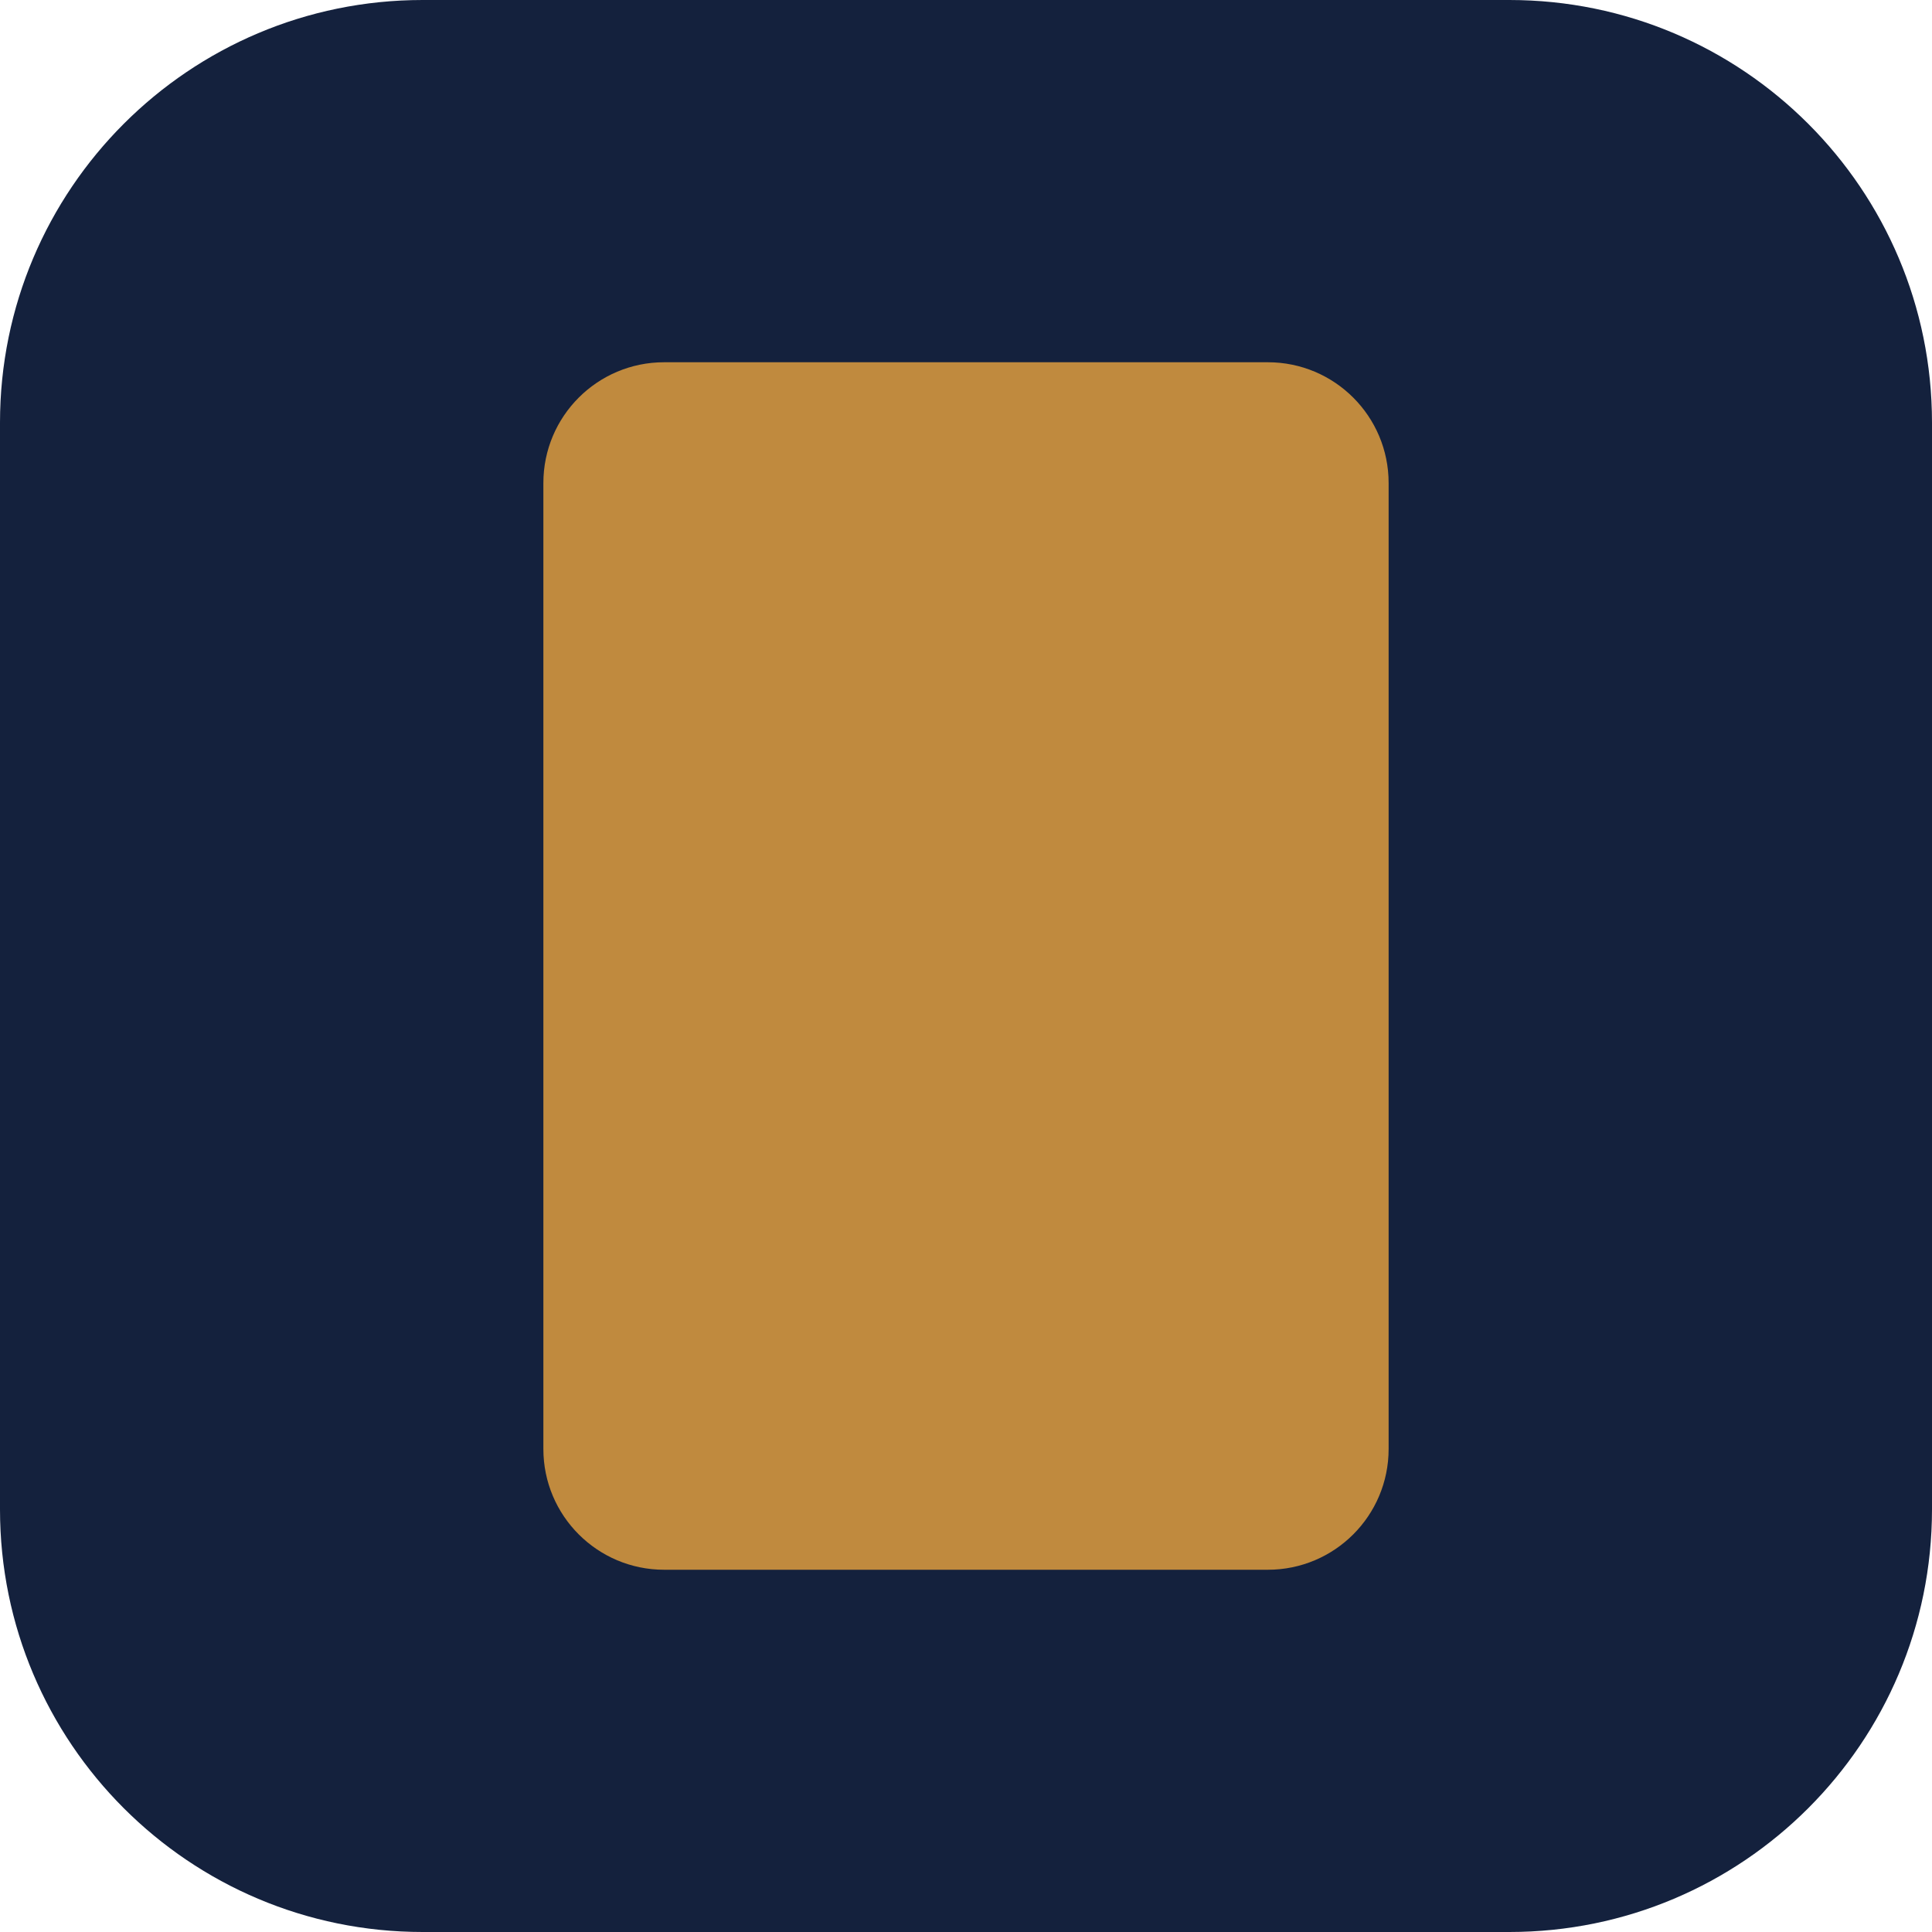
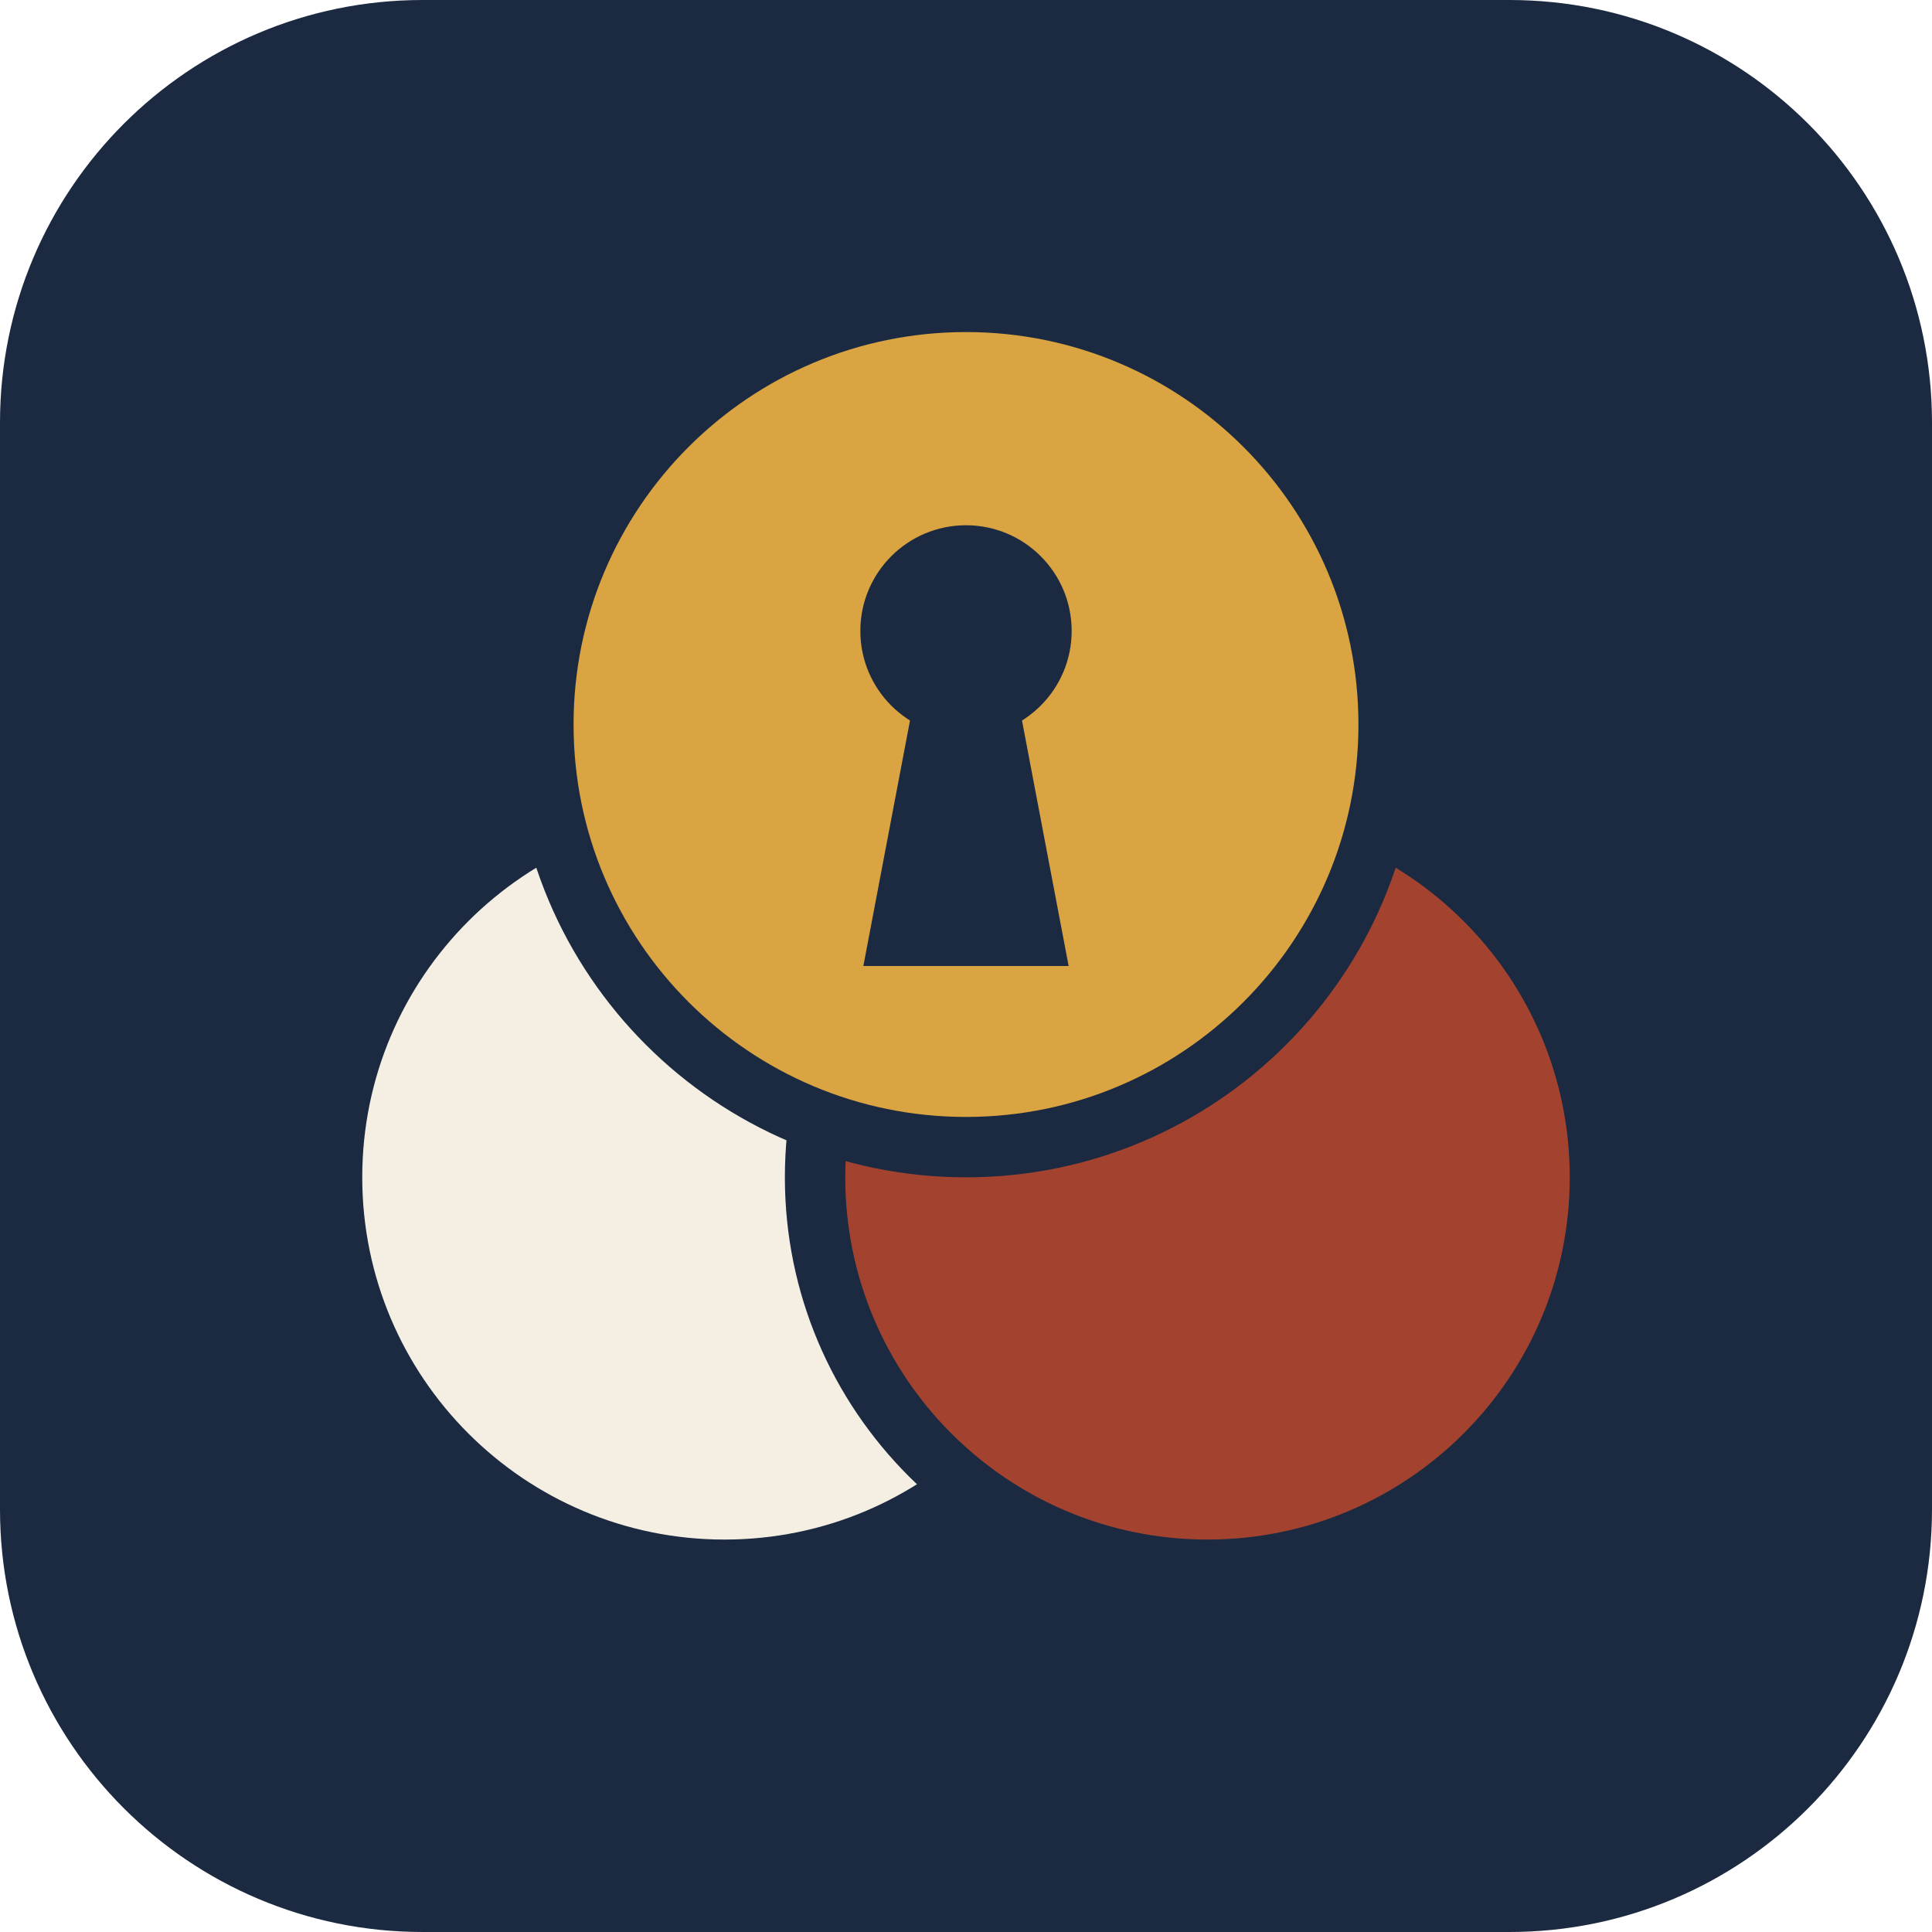
- <svg xmlns="http://www.w3.org/2000/svg" viewBox="0 0 32 32" role="img" aria-label="Walkup">
-   <rect width="32" height="32" rx="7" fill="#14213D" />
-   <rect x="9" y="6" width="14" height="20" rx="2" fill="#C08A3E" />
+ <svg xmlns="http://www.w3.org/2000/svg" viewBox="0 0 64 64" role="img" aria-label="Walkup">
+   <rect width="64" height="64" rx="14" fill="#1B2A41" />
+   <circle cx="24" cy="39" r="12" fill="#F5EFE3" />
+   <circle cx="40" cy="39" r="14" fill="#1B2A41" />
+   <circle cx="40" cy="39" r="12" fill="#A3432F" />
+   <circle cx="32" cy="24" r="15" fill="#1B2A41" />
+   <circle cx="32" cy="24" r="13" fill="#D9A441" />
+   <circle cx="32" cy="20.9" r="3.5" fill="#1B2A41" />
+   <path d="M30.5 22 L28.6 32 H35.4 L33.5 22 Z" fill="#1B2A41" />
</svg>
